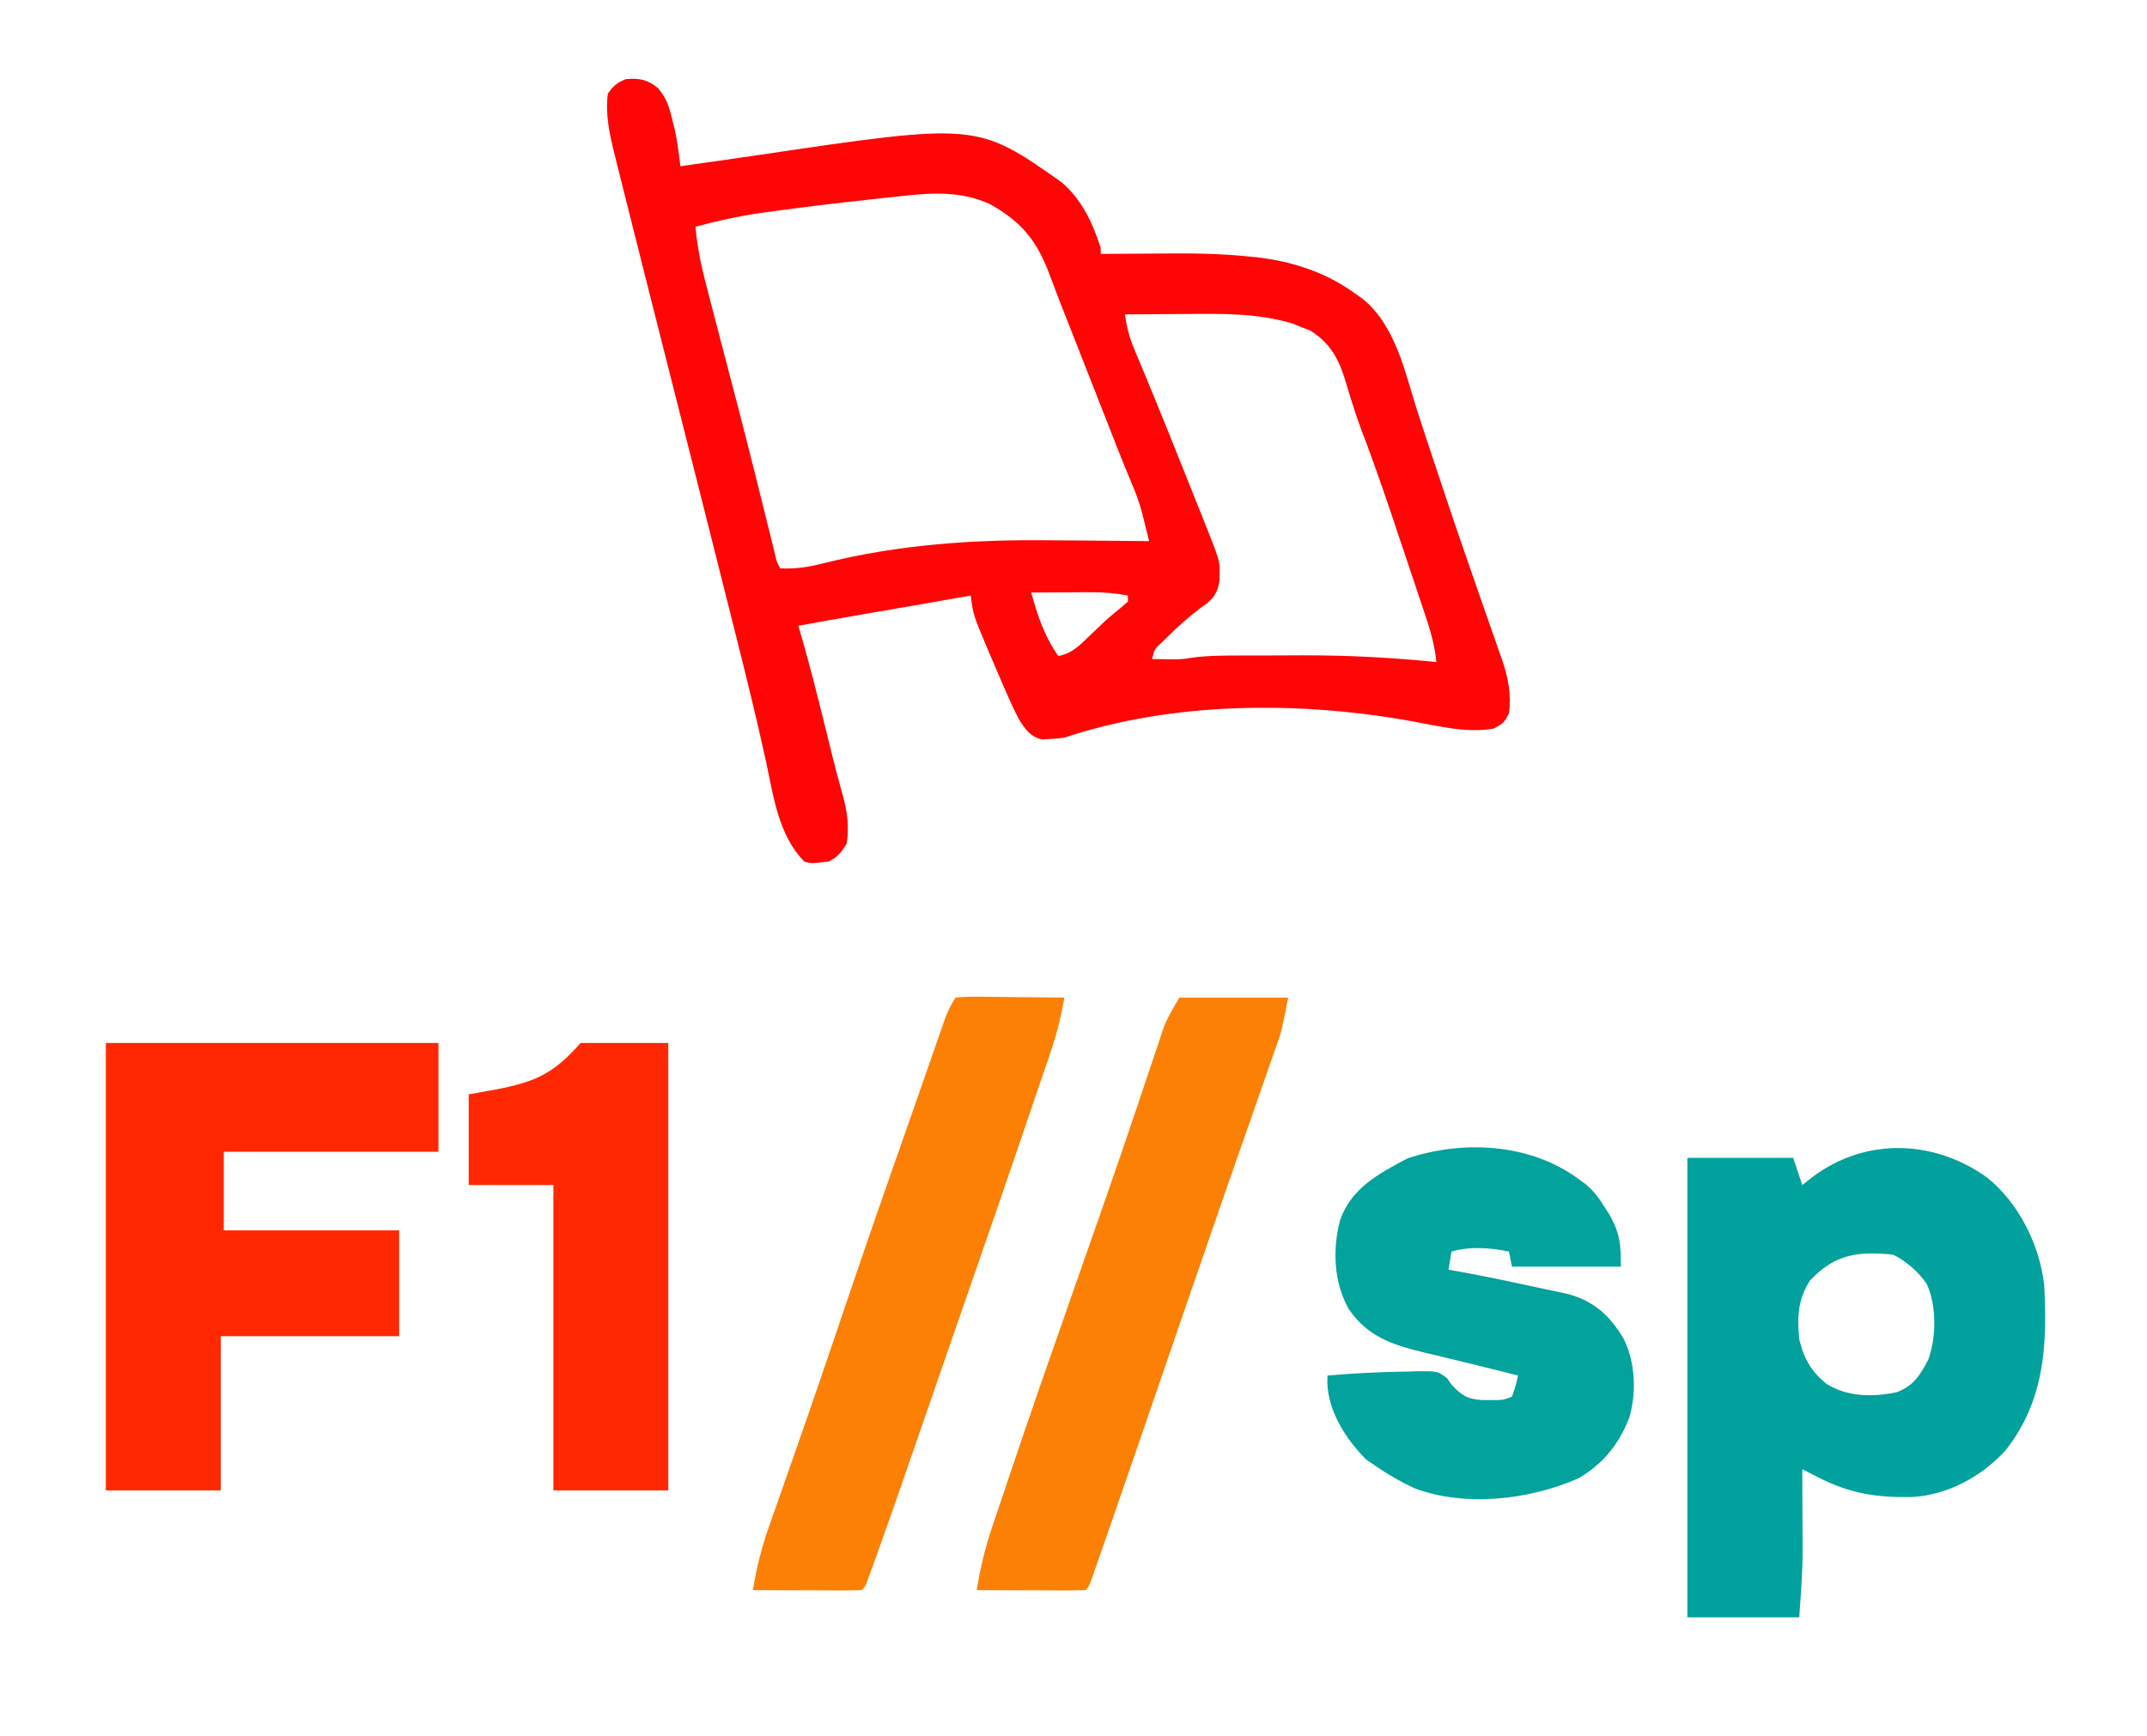
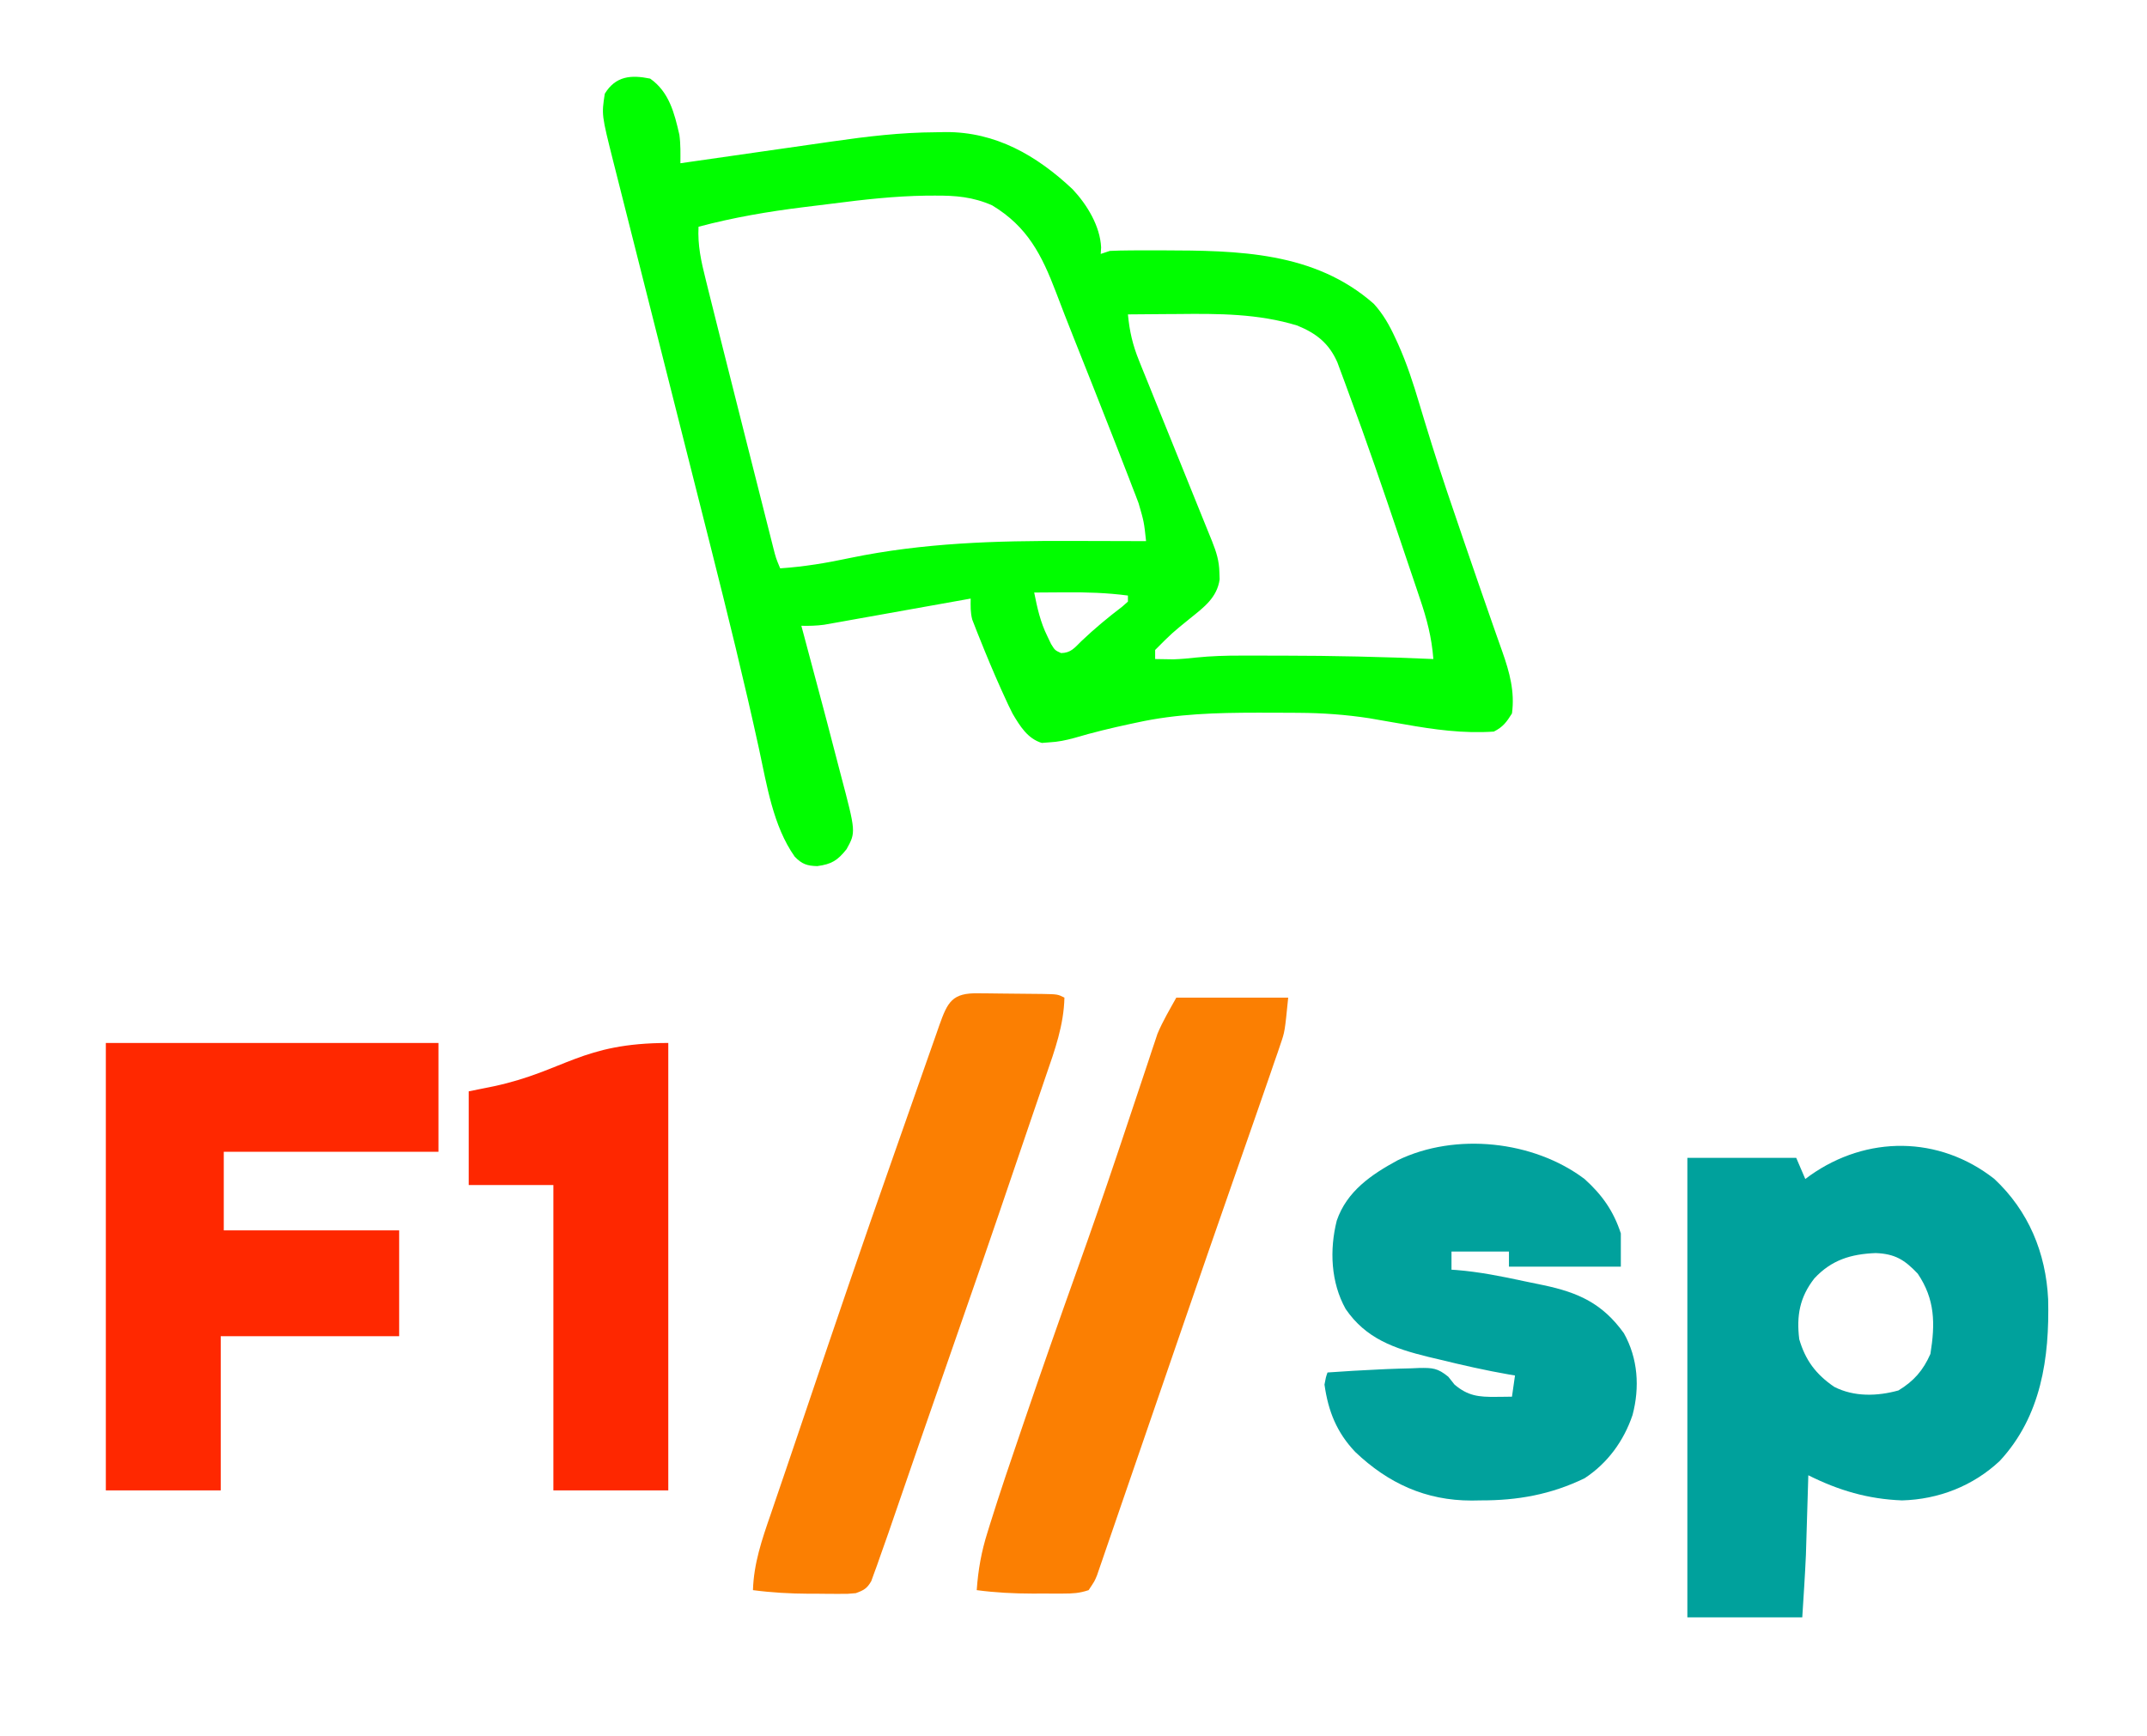
<svg xmlns="http://www.w3.org/2000/svg" version="1.1" width="710" height="574">
-   <path d="M0 0 C2.856 3.384 3.666 5.93 4.699 10.215 C5.014 11.469 5.328 12.723 5.652 14.016 C6.466 17.986 7.002 21.877 7.449 25.902 C8.524 25.744 9.599 25.585 10.707 25.422 C15.372 24.74 20.042 24.087 24.711 23.434 C27.383 23.054 30.053 22.666 32.722 22.27 C105.524 11.471 105.524 11.471 133.449 31.152 C140.185 36.824 143.8 44.659 146.449 52.902 C146.449 53.562 146.449 54.222 146.449 54.902 C147.531 54.892 148.613 54.881 149.728 54.871 C153.841 54.834 157.955 54.811 162.068 54.792 C163.83 54.783 165.592 54.769 167.353 54.751 C176.854 54.659 186.249 54.8 195.707 55.77 C196.839 55.883 196.839 55.883 197.993 55.999 C209.676 57.333 220.878 60.948 230.449 67.902 C231.166 68.403 231.883 68.903 232.621 69.418 C244.02 78.245 247.049 94.171 251.267 107.255 C253.196 113.206 255.174 119.141 257.153 125.075 C257.894 127.298 258.63 129.522 259.367 131.746 C262.122 140.048 264.934 148.327 267.816 156.586 C269.394 161.111 270.962 165.639 272.53 170.167 C273.304 172.392 274.084 174.615 274.869 176.835 C275.977 179.97 277.067 183.111 278.152 186.254 C278.653 187.646 278.653 187.646 279.164 189.065 C281.196 195.022 282.285 200.597 281.449 206.902 C279.762 210.027 279.762 210.027 276.449 211.902 C267.469 213.513 258.174 211.077 249.347 209.476 C212.274 202.782 170.459 202.899 134.449 214.902 C132.145 215.211 132.145 215.211 129.574 215.34 C128.731 215.4 127.888 215.461 127.02 215.523 C123.155 214.589 121.489 212.115 119.449 208.902 C117.8 205.825 116.392 202.67 115.012 199.465 C114.434 198.148 114.434 198.148 113.844 196.804 C112.698 194.176 111.569 191.541 110.449 188.902 C110.127 188.145 109.804 187.387 109.472 186.606 C104.309 174.37 104.309 174.37 103.449 167.902 C102.558 168.061 101.668 168.219 100.75 168.383 C89.796 170.327 78.833 172.22 67.868 174.1 C60.721 175.328 53.581 176.588 46.449 177.902 C46.685 178.702 46.921 179.502 47.164 180.325 C50.031 190.188 52.554 200.118 55.012 210.09 C55.782 213.209 56.555 216.327 57.328 219.445 C57.511 220.187 57.695 220.929 57.884 221.694 C58.921 225.867 60.025 230.011 61.199 234.148 C62.669 239.471 63.285 244.404 62.449 249.902 C60.648 252.904 59.546 254.354 56.449 255.902 C50.737 256.558 50.737 256.558 48.449 255.902 C39.829 247.179 38.221 234.209 35.73 222.633 C32.559 208.15 29.011 193.777 25.387 179.402 C24.877 177.372 24.367 175.341 23.857 173.311 C16.923 145.675 9.918 118.056 2.923 90.435 C-1.838 71.637 -6.593 52.838 -11.301 34.027 C-11.635 32.693 -11.635 32.693 -11.977 31.331 C-12.581 28.92 -13.183 26.509 -13.785 24.098 C-14.038 23.088 -14.038 23.088 -14.296 22.059 C-15.975 15.311 -17.412 8.884 -16.551 1.902 C-14.754 -0.729 -13.551 -1.664 -10.676 -2.91 C-6.25 -3.301 -3.48 -2.862 0 0 Z M81.754 35.637 C81.017 35.715 80.279 35.793 79.52 35.873 C77.121 36.128 74.722 36.39 72.324 36.652 C71.504 36.742 70.684 36.831 69.84 36.923 C58.835 38.126 47.85 39.428 36.887 40.965 C35.797 41.115 34.707 41.265 33.583 41.419 C26.406 42.462 19.452 44.02 12.449 45.902 C13.062 53.503 14.747 60.577 16.695 67.938 C17.196 69.863 17.697 71.788 18.198 73.714 C18.728 75.744 19.26 77.773 19.793 79.802 C21.445 86.087 23.08 92.378 24.716 98.667 C25.261 100.764 25.808 102.861 26.354 104.957 C29.879 118.496 33.273 132.065 36.617 145.649 C36.806 146.413 36.995 147.177 37.19 147.964 C37.686 149.971 38.179 151.979 38.672 153.987 C39.32 156.813 39.32 156.813 40.449 158.902 C45.354 159.14 49.489 158.563 54.239 157.349 C79.654 150.963 104.663 149.289 130.714 149.628 C134.315 149.67 137.917 149.687 141.52 149.707 C148.496 149.749 155.473 149.817 162.449 149.902 C161.977 147.974 161.502 146.046 161.025 144.119 C160.761 143.046 160.497 141.972 160.224 140.866 C159.366 137.584 158.27 134.526 156.949 131.402 C156.42 130.126 155.893 128.848 155.367 127.57 C154.919 126.488 154.919 126.488 154.462 125.384 C152.339 120.184 150.31 114.945 148.262 109.715 C147.306 107.28 146.35 104.845 145.395 102.41 C144.166 99.279 142.938 96.148 141.71 93.017 C141.219 91.765 140.727 90.513 140.236 89.26 C139.51 87.41 138.784 85.559 138.058 83.709 C137.119 81.317 136.177 78.926 135.233 76.535 C133.337 71.736 131.447 66.939 129.672 62.094 C125.42 50.588 120.424 44.277 109.582 38.312 C100.571 34.256 91.388 34.592 81.754 35.637 Z M154.449 74.902 C155.009 78.867 155.846 82.298 157.391 85.988 C158.007 87.479 158.007 87.479 158.637 89.001 C159.09 90.082 159.544 91.163 160.012 92.277 C161.004 94.677 161.995 97.076 162.984 99.477 C163.252 100.125 163.52 100.773 163.796 101.441 C167.218 109.738 170.546 118.072 173.877 126.406 C174.934 129.052 175.994 131.698 177.053 134.343 C177.716 136.002 178.38 137.661 179.043 139.32 C179.343 140.068 179.642 140.816 179.951 141.587 C185.863 156.399 185.863 156.399 185.762 160.652 C185.758 161.369 185.754 162.086 185.75 162.824 C185.265 166.176 184.245 168.215 181.672 170.438 C180.959 170.942 180.246 171.446 179.512 171.965 C175.51 174.963 171.924 178.195 168.387 181.715 C167.898 182.195 167.408 182.675 166.905 183.17 C164.223 185.582 164.223 185.582 163.449 188.902 C164.949 188.93 166.449 188.949 167.949 188.965 C168.785 188.976 169.62 188.988 170.48 189 C173.544 188.953 173.544 188.953 176.928 188.407 C182.202 187.733 187.451 187.74 192.762 187.734 C193.848 187.731 194.934 187.728 196.052 187.724 C198.352 187.719 200.652 187.717 202.951 187.717 C206.383 187.715 209.814 187.697 213.246 187.678 C228.076 187.641 242.695 188.401 257.449 189.902 C256.824 183.044 254.6 176.812 252.406 170.312 C252 169.095 251.594 167.878 251.176 166.624 C250.316 164.048 249.452 161.474 248.586 158.9 C247.492 155.651 246.405 152.4 245.321 149.148 C241.295 137.068 237.22 125.028 232.659 113.139 C230.58 107.575 228.85 101.897 227.172 96.201 C224.962 89.207 222.015 84.058 215.625 80.195 C214.68 79.831 213.735 79.466 212.762 79.09 C211.83 78.712 210.898 78.334 209.938 77.945 C198.097 74.405 186.507 74.666 174.262 74.777 C172.337 74.787 170.411 74.797 168.486 74.805 C163.807 74.827 159.128 74.861 154.449 74.902 Z M123.449 166.902 C125.618 174.668 127.776 181.281 132.449 187.902 C137.031 187.04 139.569 184.302 142.824 181.152 C143.935 180.094 145.047 179.036 146.16 177.98 C146.701 177.464 147.242 176.948 147.8 176.416 C149.436 174.914 151.129 173.524 152.863 172.137 C154.143 171.031 154.143 171.031 155.449 169.902 C155.449 169.242 155.449 168.582 155.449 167.902 C151.3 167.117 147.396 166.784 143.176 166.805 C142.022 166.808 140.868 166.811 139.68 166.814 C137.895 166.827 137.895 166.827 136.074 166.84 C134.255 166.847 134.255 166.847 132.398 166.854 C129.415 166.865 126.432 166.882 123.449 166.902 Z " fill="#FE0605" transform="translate(217.5508,29.09766)" />
-   <path d="M0 0 C10.486 8.381 17.391 22.246 18.918 35.508 C19.999 55.571 19.045 73.816 6.168 90.258 C-1.874 99.014 -13.009 105.079 -24.902 105.711 C-36.279 105.919 -45.128 104.611 -55.406 99.391 C-56.473 98.851 -57.54 98.311 -58.639 97.754 C-59.445 97.343 -60.252 96.932 -61.082 96.508 C-61.077 97.459 -61.072 98.411 -61.066 99.391 C-61.048 102.997 -61.036 106.604 -61.027 110.21 C-61.022 111.757 -61.015 113.303 -61.007 114.85 C-60.994 117.102 -60.989 119.354 -60.984 121.605 C-60.979 122.272 -60.974 122.938 -60.969 123.625 C-60.968 130.979 -61.589 138.11 -62.082 145.508 C-74.292 145.508 -86.502 145.508 -99.082 145.508 C-99.082 95.348 -99.082 45.188 -99.082 -6.492 C-87.532 -6.492 -75.982 -6.492 -64.082 -6.492 C-63.092 -3.522 -62.102 -0.552 -61.082 2.508 C-59.927 1.6 -58.772 0.693 -57.582 -0.242 C-40.153 -13.253 -17.603 -12.616 0 0 Z M-58.52 34.07 C-62.553 40.363 -62.801 46.196 -62.082 53.508 C-60.593 59.883 -58.079 64.267 -52.961 68.352 C-46.022 72.622 -37.61 72.695 -29.754 71.008 C-24.218 68.89 -21.919 65.151 -19.332 60.07 C-16.747 52.587 -16.631 42.565 -19.891 35.258 C-22.657 31.194 -26.686 27.706 -31.082 25.508 C-42.797 24.438 -50.105 25.225 -58.52 34.07 Z " fill="#01A29D" transform="translate(657.082,389.4922)" />
+   <path d="M0 0 C6.302 4.425 8.022 11.42 9.668 18.594 C10.102 21.739 10.02 24.829 10 28 C10.769 27.889 11.539 27.779 12.331 27.665 C19.613 26.619 26.894 25.575 34.176 24.531 C37.919 23.995 41.662 23.459 45.405 22.921 C49.022 22.401 52.64 21.882 56.259 21.365 C57.633 21.168 59.007 20.97 60.381 20.772 C71.787 19.131 82.902 17.805 94.438 17.75 C96.039 17.719 96.039 17.719 97.674 17.688 C114.269 17.606 127.783 25.39 139.711 36.609 C144.481 41.694 148.802 48.766 149.133 55.836 C149.067 56.907 149.067 56.907 149 58 C149.99 57.67 150.98 57.34 152 57 C154.244 56.892 156.492 56.846 158.738 56.832 C159.407 56.828 160.076 56.823 160.765 56.819 C162.948 56.809 165.13 56.809 167.312 56.812 C168.056 56.813 168.8 56.814 169.566 56.815 C194.318 56.883 219.664 57.18 239.312 74.5 C242.434 77.94 244.493 81.608 246.418 85.801 C246.873 86.787 246.873 86.787 247.338 87.794 C250.227 94.226 252.367 100.821 254.372 107.575 C255.497 111.359 256.665 115.131 257.832 118.902 C258.08 119.705 258.328 120.508 258.584 121.335 C261.758 131.538 265.223 141.643 268.688 151.75 C269.01 152.692 269.332 153.633 269.664 154.604 C272.65 163.322 275.655 172.033 278.699 180.73 C279.265 182.348 279.265 182.348 279.843 183.999 C280.502 185.875 281.164 187.749 281.831 189.622 C284.2 196.335 285.976 202.819 285 210 C283.206 212.87 282.017 214.491 279 216 C268.866 216.687 259.195 215.335 249.25 213.562 C247.236 213.213 245.222 212.866 243.207 212.523 C241.39 212.213 239.574 211.893 237.759 211.573 C230.032 210.396 222.386 209.84 214.574 209.797 C213.712 209.79 212.851 209.783 211.963 209.776 C209.204 209.758 206.446 209.752 203.688 209.75 C202.746 209.749 201.805 209.748 200.835 209.747 C187.346 209.757 174.224 210.09 161 213 C160.219 213.166 159.439 213.332 158.634 213.502 C152.476 214.827 146.381 216.294 140.34 218.086 C137.451 218.877 134.918 219.412 131.938 219.562 C130.744 219.657 130.744 219.657 129.527 219.754 C124.85 218.359 122.298 214.191 119.887 210.121 C118.878 208.168 117.957 206.196 117.062 204.188 C116.732 203.463 116.401 202.739 116.061 201.993 C113.574 196.468 111.243 190.878 109 185.25 C108.697 184.5 108.394 183.75 108.082 182.977 C107.808 182.268 107.533 181.559 107.25 180.828 C107.008 180.208 106.765 179.589 106.516 178.95 C105.891 176.587 105.967 174.436 106 172 C105.372 172.113 104.744 172.226 104.097 172.342 C97.561 173.515 91.023 174.682 84.485 175.845 C82.045 176.28 79.606 176.717 77.167 177.155 C73.66 177.784 70.152 178.408 66.645 179.031 C65.01 179.327 65.01 179.327 63.342 179.628 C62.322 179.808 61.301 179.988 60.249 180.174 C59.354 180.334 58.459 180.494 57.537 180.658 C54.992 181.001 52.565 181.061 50 181 C50.2 181.741 50.401 182.482 50.607 183.246 C52.903 191.753 55.171 200.268 57.417 208.789 C57.805 210.261 58.194 211.732 58.583 213.203 C59.726 217.524 60.855 221.847 61.965 226.176 C62.318 227.545 62.675 228.912 63.037 230.279 C68.054 249.275 68.054 249.275 64.954 254.898 C61.942 258.671 59.982 259.869 55.25 260.5 C51.855 260.414 50.182 259.825 47.812 257.375 C40.626 247.221 38.592 233.647 36 221.727 C31.119 199.375 25.635 177.182 20.043 155 C19.845 154.212 19.646 153.425 19.442 152.614 C16.99 142.884 14.531 133.156 12.068 123.429 C9.755 114.293 7.449 105.156 5.143 96.02 C2.595 85.928 0.047 75.836 -2.506 65.745 C-4.028 59.73 -5.547 53.715 -7.066 47.699 C-7.684 45.252 -8.302 42.806 -8.922 40.359 C-9.769 37.015 -10.613 33.67 -11.456 30.324 C-11.702 29.355 -11.948 28.387 -12.201 27.389 C-16.076 11.969 -16.076 11.969 -15 5 C-11.406 -0.871 -6.348 -1.286 0 0 Z M60.339 41.344 C57.174 41.752 54.006 42.135 50.838 42.516 C39.013 43.976 27.519 45.945 16 49 C15.683 55.133 16.858 60.449 18.355 66.379 C18.618 67.444 18.88 68.508 19.15 69.605 C19.917 72.704 20.691 75.8 21.471 78.895 C22.029 81.115 22.585 83.337 23.14 85.558 C25.723 95.886 28.328 106.209 30.943 116.529 C32.1 121.095 33.253 125.662 34.406 130.23 C35.301 133.774 36.198 137.318 37.095 140.861 C37.522 142.548 37.948 144.235 38.374 145.922 C38.962 148.255 39.554 150.586 40.146 152.918 C40.32 153.61 40.494 154.302 40.673 155.015 C41.582 158.598 41.582 158.598 43 162 C50.879 161.471 58.412 160.219 66.125 158.562 C90.389 153.545 114.288 152.848 139 152.938 C141.432 152.943 143.865 152.947 146.297 152.951 C152.198 152.962 158.099 152.979 164 153 C163.313 146.618 163.313 146.618 161.531 140.48 C161.216 139.645 160.901 138.81 160.576 137.949 C160.221 137.038 159.866 136.126 159.5 135.188 C159.119 134.191 158.738 133.195 158.346 132.168 C156.912 128.44 155.458 124.719 154 121 C153.689 120.206 153.378 119.412 153.058 118.593 C148.724 107.53 144.355 96.483 139.952 85.448 C137.999 80.544 136.085 75.629 134.219 70.691 C129.507 58.359 124.832 49.018 113.117 41.938 C106.759 39.122 100.985 38.654 94.113 38.703 C92.68 38.71 92.68 38.71 91.218 38.716 C80.843 38.866 70.62 40.013 60.339 41.344 Z M158 78 C158.522 83.557 159.557 88.068 161.668 93.286 C161.94 93.965 162.211 94.645 162.491 95.344 C163.381 97.563 164.284 99.775 165.188 101.988 C165.812 103.539 166.436 105.09 167.059 106.641 C168.695 110.705 170.341 114.765 171.99 118.824 C173.669 122.961 175.338 127.103 177.008 131.244 C178.883 135.895 180.759 140.546 182.643 145.193 C182.929 145.898 183.215 146.603 183.509 147.329 C184.28 149.232 185.052 151.134 185.823 153.036 C187.249 156.628 188.171 159.524 188.25 163.375 C188.276 164.125 188.302 164.875 188.328 165.648 C187.486 171.682 183.086 174.913 178.625 178.5 C172.528 183.442 172.528 183.442 167 189 C167 189.99 167 190.98 167 192 C168.279 192.021 169.558 192.041 170.875 192.062 C171.594 192.074 172.314 192.086 173.055 192.098 C175.607 192.013 178.065 191.786 180.601 191.502 C185.526 191.002 190.381 190.855 195.328 190.867 C196.618 190.865 196.618 190.865 197.935 190.863 C200.707 190.861 203.478 190.868 206.25 190.875 C207.195 190.876 208.14 190.877 209.113 190.878 C225.759 190.896 242.37 191.263 259 192 C258.47 184.871 256.841 178.698 254.535 171.949 C254.186 170.905 253.837 169.86 253.477 168.784 C252.348 165.416 251.206 162.051 250.062 158.688 C249.282 156.372 248.503 154.057 247.724 151.742 C242.334 135.763 236.88 119.806 231 104 C230.583 102.858 230.166 101.717 229.737 100.54 C229.305 99.381 228.874 98.222 228.43 97.027 C228.04 95.973 227.651 94.918 227.25 93.832 C224.466 87.523 220.288 84.262 214 81.688 C201.103 77.728 187.914 77.728 174.562 77.875 C172.945 77.885 171.327 77.894 169.709 77.902 C165.806 77.924 161.903 77.958 158 78 Z M127 170 C128.013 175.082 129.053 179.827 131.375 184.5 C131.974 185.753 131.974 185.753 132.586 187.031 C133.854 189.095 133.854 189.095 135.875 190.027 C139.147 189.985 140.327 188.312 142.625 186.062 C146.946 181.948 151.419 178.242 156.164 174.629 C156.77 174.091 157.376 173.554 158 173 C158 172.34 158 171.68 158 171 C151.104 170.094 144.388 169.878 137.438 169.938 C135.924 169.944 135.924 169.944 134.381 169.951 C131.921 169.963 129.46 169.979 127 170 Z " fill="#01FD00" transform="translate(215,26)" />
+   <path d="M0 0 C11.326 10.597 17.052 24.458 17.801 39.785 C18.279 59.22 15.505 78.517 1.805 93.281 C-7.02 101.57 -18.427 106.015 -30.508 106.344 C-41.779 105.912 -51.439 103.066 -61.508 98.031 C-61.545 99.314 -61.545 99.314 -61.584 100.623 C-61.68 103.881 -61.78 107.139 -61.88 110.397 C-61.923 111.791 -61.964 113.185 -62.005 114.58 C-62.065 116.616 -62.128 118.652 -62.191 120.688 C-62.228 121.902 -62.265 123.117 -62.302 124.369 C-62.606 131.262 -63.077 138.146 -63.508 145.031 C-76.048 145.031 -88.588 145.031 -101.508 145.031 C-101.508 94.871 -101.508 44.711 -101.508 -6.969 C-89.628 -6.969 -77.748 -6.969 -65.508 -6.969 C-64.518 -4.659 -63.528 -2.349 -62.508 0.031 C-61.986 -0.355 -61.464 -0.742 -60.926 -1.141 C-42.22 -14.375 -18.322 -14.384 0 0 Z M-59.508 32.906 C-64.37 39.13 -65.455 45.266 -64.508 53.031 C-62.465 60.011 -58.977 64.662 -52.945 68.781 C-46.382 72.147 -38.671 71.913 -31.695 69.969 C-26.625 66.887 -23.522 63.337 -21.133 57.906 C-19.515 47.877 -19.578 39.858 -25.32 31.344 C-29.683 26.732 -32.871 24.769 -39.258 24.531 C-47.443 24.856 -53.847 26.814 -59.508 32.906 Z " fill="#00A19C" transform="translate(659.5078,389.9688)" />
  <path d="M0 0 C36.3 0 72.6 0 110 0 C110 11.88 110 23.76 110 36 C86.57 36 63.14 36 39 36 C39 44.58 39 53.16 39 62 C58.14 62 77.28 62 97 62 C97 73.55 97 85.1 97 97 C77.53 97 58.06 97 38 97 C38 113.83 38 130.66 38 148 C25.46 148 12.92 148 0 148 C0 99.16 0 50.32 0 0 Z " fill="#FF2800" transform="translate(35,345)" />
-   <path d="M0 0 C0.838 0.611 1.676 1.222 2.539 1.852 C5.186 4.163 6.833 6.399 8.688 9.375 C9.269 10.29 9.85 11.205 10.449 12.148 C13.778 18.27 14 21.709 14 29 C2.12 29 -9.76 29 -22 29 C-22.33 27.35 -22.66 25.7 -23 24 C-29.316 22.704 -35.75 22.218 -42 24 C-42.33 25.98 -42.66 27.96 -43 30 C-42.395 30.104 -41.79 30.209 -41.167 30.317 C-33.351 31.7 -25.586 33.299 -17.828 34.977 C-16.393 35.286 -14.957 35.591 -13.52 35.893 C-11.411 36.336 -9.305 36.79 -7.199 37.246 C-5.96 37.511 -4.721 37.776 -3.444 38.049 C5.216 40.441 10.403 45.244 14.93 52.832 C18.811 60.693 19.234 70.534 16.805 78.902 C13.437 87.682 8.129 94.225 0 99 C-16.212 106.137 -37.463 108.618 -54.309 102.27 C-58.781 100.16 -62.937 97.818 -67 95 C-68.052 94.278 -69.104 93.556 -70.188 92.812 C-76.817 86.183 -82.834 76.887 -83.066 67.242 C-83.044 66.502 -83.023 65.762 -83 65 C-74.114 64.225 -65.23 63.829 -56.312 63.688 C-55.356 63.658 -54.4 63.628 -53.416 63.598 C-46.616 63.539 -46.616 63.539 -43.48 65.883 C-42.748 66.931 -42.748 66.931 -42 68 C-38.665 71.648 -36.671 72.843 -31.746 73.133 C-30.984 73.13 -30.222 73.128 -29.438 73.125 C-28.673 73.128 -27.909 73.13 -27.121 73.133 C-24.81 73.079 -24.81 73.079 -22 72 C-20.77 68.488 -20.77 68.488 -20 65 C-20.877 64.781 -21.753 64.562 -22.656 64.336 C-24.641 63.84 -26.626 63.343 -28.61 62.844 C-33.097 61.716 -37.59 60.616 -42.09 59.539 C-43.664 59.157 -43.664 59.157 -45.27 58.768 C-47.34 58.266 -49.411 57.771 -51.484 57.283 C-61.879 54.744 -69.76 52.055 -76 43 C-80.935 34.182 -81.386 23.348 -78.875 13.688 C-75.168 3.043 -66.104 -1.782 -56.562 -6.812 C-38.088 -12.971 -15.969 -11.807 0 0 Z " fill="#02A29D" transform="translate(522,390)" />
-   <path d="M0 0 C2.766 -0.267 5.306 -0.348 8.07 -0.293 C9.265 -0.287 9.265 -0.287 10.483 -0.28 C13.031 -0.263 15.578 -0.226 18.125 -0.188 C19.85 -0.172 21.576 -0.159 23.301 -0.146 C27.534 -0.113 31.767 -0.062 36 0 C34.848 6.377 33.37 12.442 31.25 18.562 C30.954 19.434 30.658 20.305 30.353 21.202 C29.653 23.26 28.949 25.317 28.243 27.374 C27.095 30.724 25.953 34.077 24.815 37.431 C17.153 60.001 9.368 82.527 1.543 105.041 C1.184 106.072 0.826 107.102 0.457 108.164 C0.097 109.201 -0.264 110.238 -0.635 111.306 C-3.366 119.167 -6.086 127.032 -8.801 134.898 C-9.604 137.226 -10.408 139.553 -11.212 141.88 C-12.368 145.226 -13.523 148.573 -14.676 151.92 C-18.537 163.124 -22.437 174.312 -26.465 185.457 C-26.806 186.404 -27.146 187.352 -27.497 188.328 C-27.811 189.191 -28.125 190.055 -28.449 190.945 C-28.863 192.087 -28.863 192.087 -29.286 193.253 C-30 195 -30 195 -31 196 C-33.666 196.089 -36.306 196.115 -38.973 196.098 C-39.77 196.096 -40.568 196.095 -41.39 196.093 C-43.947 196.088 -46.505 196.075 -49.062 196.062 C-50.792 196.057 -52.522 196.053 -54.252 196.049 C-58.501 196.038 -62.751 196.021 -67 196 C-65.841 188.5 -64.053 181.553 -61.5 174.414 C-61.152 173.42 -60.805 172.426 -60.446 171.401 C-59.696 169.259 -58.943 167.118 -58.186 164.978 C-56.134 159.176 -54.108 153.364 -52.078 147.555 C-51.658 146.354 -51.237 145.152 -50.804 143.915 C-46.752 132.332 -42.807 120.715 -38.879 109.091 C-31.886 88.4 -24.781 67.753 -17.517 47.155 C-15.748 42.136 -13.992 37.111 -12.243 32.084 C-11.037 28.614 -9.827 25.146 -8.617 21.677 C-8.045 20.034 -7.474 18.39 -6.904 16.745 C-6.122 14.489 -5.335 12.234 -4.547 9.98 C-4.317 9.314 -4.088 8.647 -3.851 7.96 C-2.806 4.987 -1.763 2.644 0 0 Z " fill="#FC8003" transform="translate(316,330)" />
-   <path d="M0 0 C11.88 0 23.76 0 36 0 C33.75 11.249 33.75 11.249 32.422 15.036 C32.122 15.901 31.823 16.766 31.514 17.657 C31.191 18.568 30.868 19.479 30.535 20.418 C30.19 21.408 29.845 22.399 29.49 23.419 C28.353 26.677 27.208 29.932 26.062 33.188 C25.258 35.491 24.453 37.795 23.65 40.099 C21.963 44.936 20.273 49.771 18.582 54.606 C14.805 65.412 11.071 76.232 7.337 87.052 C6.124 90.565 4.91 94.078 3.697 97.592 C-0.401 109.454 -4.486 121.32 -8.547 133.195 C-13.051 146.363 -17.589 159.518 -22.158 172.663 C-22.841 174.627 -23.522 176.591 -24.203 178.556 C-25.146 181.28 -26.094 184.004 -27.043 186.727 C-27.328 187.551 -27.613 188.375 -27.906 189.224 C-29.886 194.886 -29.886 194.886 -31 196 C-33.666 196.089 -36.306 196.115 -38.973 196.098 C-39.77 196.096 -40.568 196.095 -41.39 196.093 C-43.947 196.088 -46.505 196.075 -49.062 196.062 C-50.792 196.057 -52.522 196.053 -54.252 196.049 C-58.501 196.038 -62.751 196.021 -67 196 C-65.846 188.735 -64.204 181.896 -61.832 174.938 C-61.521 174.005 -61.209 173.072 -60.889 172.112 C-59.871 169.072 -58.842 166.036 -57.812 163 C-57.09 160.853 -56.368 158.707 -55.647 156.56 C-49.198 137.419 -42.557 118.345 -35.859 99.29 C-33.042 91.276 -30.237 83.259 -27.435 75.24 C-26.815 73.465 -26.194 71.69 -25.573 69.915 C-21.946 59.549 -18.369 49.169 -14.863 38.762 C-14.522 37.752 -14.182 36.743 -13.83 35.702 C-12.185 30.829 -10.547 25.953 -8.922 21.073 C-8.33 19.314 -7.737 17.555 -7.145 15.797 C-6.885 15.007 -6.625 14.217 -6.357 13.404 C-6.105 12.661 -5.853 11.917 -5.593 11.151 C-5.381 10.515 -5.168 9.879 -4.95 9.223 C-3.579 6.014 -1.731 3.029 0 0 Z " fill="#FC8003" transform="translate(390,330)" />
-   <path d="M0 0 C9.57 0 19.14 0 29 0 C29 48.84 29 97.68 29 148 C16.46 148 3.92 148 -9 148 C-9 114.67 -9 81.34 -9 47 C-18.24 47 -27.48 47 -37 47 C-37 37.1 -37 27.2 -37 17 C-33.906 16.443 -30.812 15.886 -27.625 15.312 C-15.055 12.863 -8.891 10.161 0 0 Z " fill="#FF2800" transform="translate(192,345)" />
+   <path d="M0 0 C5.778 5.198 9.603 10.609 12 18 C12 21.63 12 25.26 12 29 C-0.21 29 -12.42 29 -25 29 C-25 27.35 -25 25.7 -25 24 C-31.27 24 -37.54 24 -44 24 C-44 25.98 -44 27.96 -44 30 C-43.465 30.034 -42.93 30.069 -42.379 30.104 C-34.798 30.72 -27.434 32.186 -20.013 33.792 C-17.875 34.25 -15.733 34.686 -13.59 35.121 C-2.024 37.557 5.954 41.187 13 51 C17.679 59.313 18.294 68.928 15.875 78.062 C12.982 86.647 7.611 94.021 0 99 C-11.162 104.388 -22.142 106.354 -34.438 106.312 C-35.877 106.337 -35.877 106.337 -37.346 106.361 C-52.503 106.372 -64.922 100.676 -75.84 90.277 C-81.951 83.835 -84.765 76.822 -86 68 C-85.57 65.641 -85.57 65.641 -85 64 C-79.336 63.589 -73.672 63.263 -68 63 C-67.113 62.958 -66.226 62.916 -65.312 62.872 C-62.625 62.759 -59.939 62.687 -57.25 62.625 C-56.405 62.587 -55.561 62.549 -54.69 62.51 C-50.266 62.449 -48.593 62.514 -45.051 65.414 C-44.374 66.267 -43.697 67.121 -43 68 C-38.558 71.769 -34.996 72.131 -29.25 72.062 C-28.265 72.053 -27.28 72.044 -26.266 72.035 C-25.518 72.024 -24.77 72.012 -24 72 C-23.67 69.69 -23.34 67.38 -23 65 C-23.946 64.841 -23.946 64.841 -24.912 64.679 C-32.709 63.321 -40.379 61.576 -48.062 59.688 C-49.265 59.405 -50.467 59.122 -51.705 58.83 C-62.92 56.071 -72.277 52.832 -79 43 C-83.917 34.201 -84.37 23.406 -81.938 13.75 C-78.584 4.017 -70.514 -1.464 -61.812 -6.188 C-42.721 -15.461 -16.852 -12.715 0 0 Z " fill="#01A19C" transform="translate(524,390)" />
+   <path d="M0 0 C0.746 0.003 1.491 0.007 2.26 0.01 C3.834 0.02 5.408 0.04 6.983 0.069 C9.397 0.113 11.81 0.131 14.225 0.143 C15.754 0.156 17.283 0.171 18.812 0.188 C19.536 0.195 20.26 0.202 21.006 0.21 C26.103 0.307 26.103 0.307 28.34 1.426 C28.123 10.583 25.173 18.751 22.215 27.301 C21.677 28.88 21.141 30.459 20.605 32.039 C19.458 35.414 18.304 38.787 17.146 42.159 C15.327 47.455 13.53 52.758 11.734 58.062 C4.993 77.959 -1.858 97.817 -8.799 117.645 C-12.377 127.867 -15.933 138.097 -19.465 148.336 C-19.871 149.514 -20.278 150.692 -20.697 151.906 C-23.113 158.906 -23.113 158.906 -25.524 165.909 C-26.634 169.135 -27.746 172.361 -28.859 175.586 C-29.185 176.535 -29.51 177.484 -29.846 178.462 C-30.766 181.124 -31.708 183.776 -32.66 186.426 C-32.985 187.358 -33.31 188.29 -33.645 189.251 C-33.976 190.151 -34.307 191.051 -34.648 191.978 C-34.938 192.785 -35.229 193.592 -35.528 194.424 C-36.917 196.88 -38.037 197.476 -40.66 198.426 C-43.266 198.669 -43.266 198.669 -46.203 198.656 C-47.278 198.654 -48.352 198.652 -49.459 198.65 C-50.577 198.638 -51.696 198.626 -52.848 198.613 C-54.496 198.612 -54.496 198.612 -56.178 198.611 C-62.416 198.578 -68.475 198.242 -74.66 197.426 C-74.397 188.601 -71.707 180.742 -68.848 172.488 C-68.323 170.948 -67.799 169.408 -67.277 167.867 C-66.091 164.378 -64.899 160.89 -63.703 157.403 C-61.428 150.759 -59.185 144.104 -56.941 137.449 C-47.631 109.85 -38.235 82.282 -28.555 54.809 C-27.203 50.973 -25.858 47.135 -24.516 43.296 C-22.678 38.041 -20.833 32.787 -18.982 27.536 C-18.274 25.523 -17.568 23.508 -16.864 21.493 C-15.892 18.709 -14.91 15.929 -13.926 13.148 C-13.639 12.321 -13.352 11.494 -13.057 10.642 C-10.284 2.868 -8.822 -0.214 0 0 Z " fill="#FB7F02" transform="translate(323.6602,328.5742)" />
+   <path d="M0 0 C12.21 0 24.42 0 37 0 C35.875 11.252 35.875 11.252 34.461 15.371 C34.136 16.333 33.812 17.294 33.478 18.285 C33.114 19.325 32.75 20.366 32.375 21.438 C31.98 22.594 31.585 23.75 31.179 24.942 C29.799 28.966 28.401 32.983 27 37 C26.481 38.491 25.963 39.981 25.444 41.472 C23.085 48.253 20.721 55.032 18.348 61.809 C13.195 76.536 8.102 91.284 3.028 106.039 C1.691 109.929 0.352 113.818 -0.987 117.708 C-6.329 133.23 -6.329 133.23 -11.663 148.755 C-13.771 154.895 -15.883 161.034 -17.999 167.171 C-18.787 169.46 -19.573 171.749 -20.358 174.039 C-21.436 177.186 -22.52 180.332 -23.605 183.477 C-23.922 184.405 -24.239 185.333 -24.565 186.289 C-24.858 187.136 -25.152 187.982 -25.454 188.854 C-25.832 189.954 -25.832 189.954 -26.217 191.076 C-27 193 -27 193 -29 196 C-32.082 197.027 -34.216 197.129 -37.445 197.133 C-39.062 197.135 -39.062 197.135 -40.711 197.137 C-42.401 197.131 -42.401 197.131 -44.125 197.125 C-45.228 197.129 -46.332 197.133 -47.469 197.137 C-53.73 197.129 -59.793 196.827 -66 196 C-65.539 189.302 -64.455 183.221 -62.426 176.828 C-62.03 175.548 -62.03 175.548 -61.626 174.241 C-58.331 163.683 -54.768 153.214 -51.188 142.75 C-50.821 141.674 -50.454 140.598 -50.076 139.489 C-44.4 122.837 -38.578 106.24 -32.655 89.674 C-28.203 77.218 -23.87 64.727 -19.66 52.188 C-19.205 50.833 -18.749 49.478 -18.294 48.123 C-16.29 42.16 -14.292 36.196 -12.315 30.224 C-11.305 27.18 -10.284 24.139 -9.266 21.098 C-8.908 20.006 -8.55 18.914 -8.182 17.79 C-7.836 16.762 -7.49 15.735 -7.134 14.676 C-6.841 13.793 -6.548 12.909 -6.246 11.999 C-4.516 7.835 -2.19 3.942 0 0 Z " fill="#FB7F02" transform="translate(389,330)" />
+   <path d="M0 0 C0 48.84 0 97.68 0 148 C-12.54 148 -25.08 148 -38 148 C-38 114.67 -38 81.34 -38 47 C-47.24 47 -56.48 47 -66 47 C-66 36.77 -66 26.54 -66 16 C-61.854 15.165 -61.854 15.165 -57.625 14.312 C-34.145 9.235 -28.763 0 0 0 Z " fill="#FE2700" transform="translate(221,345)" />
</svg>
